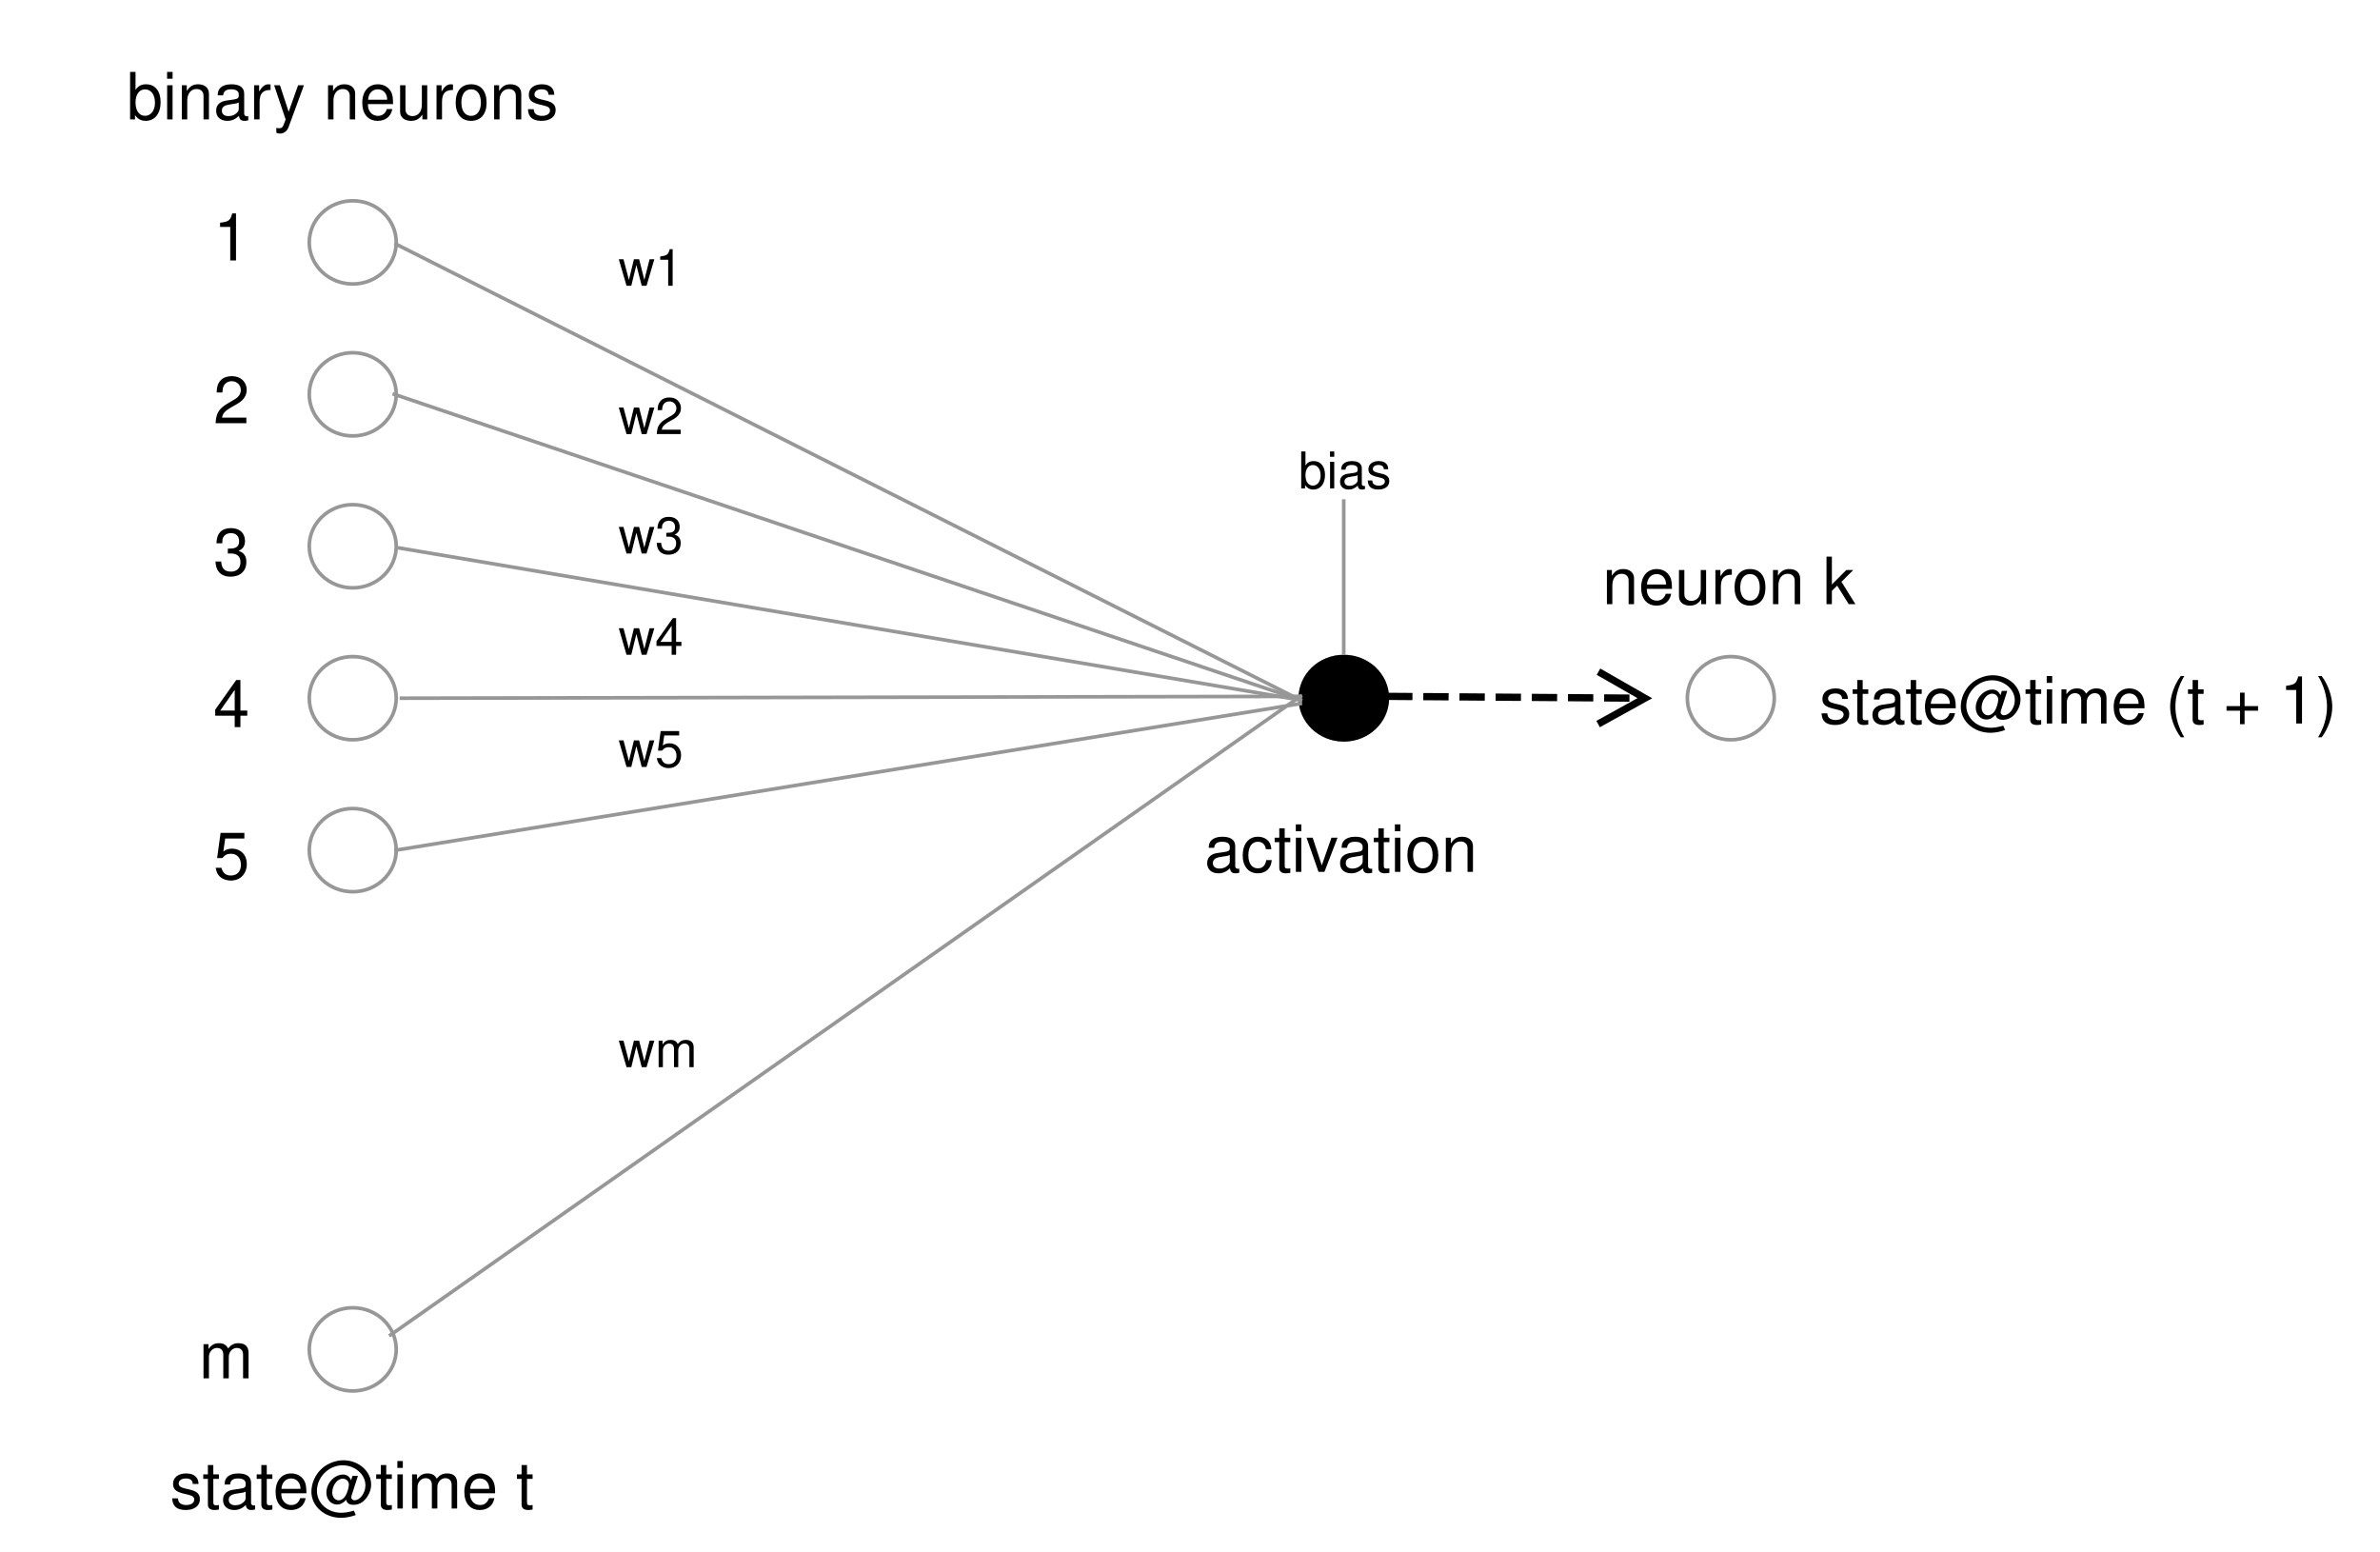
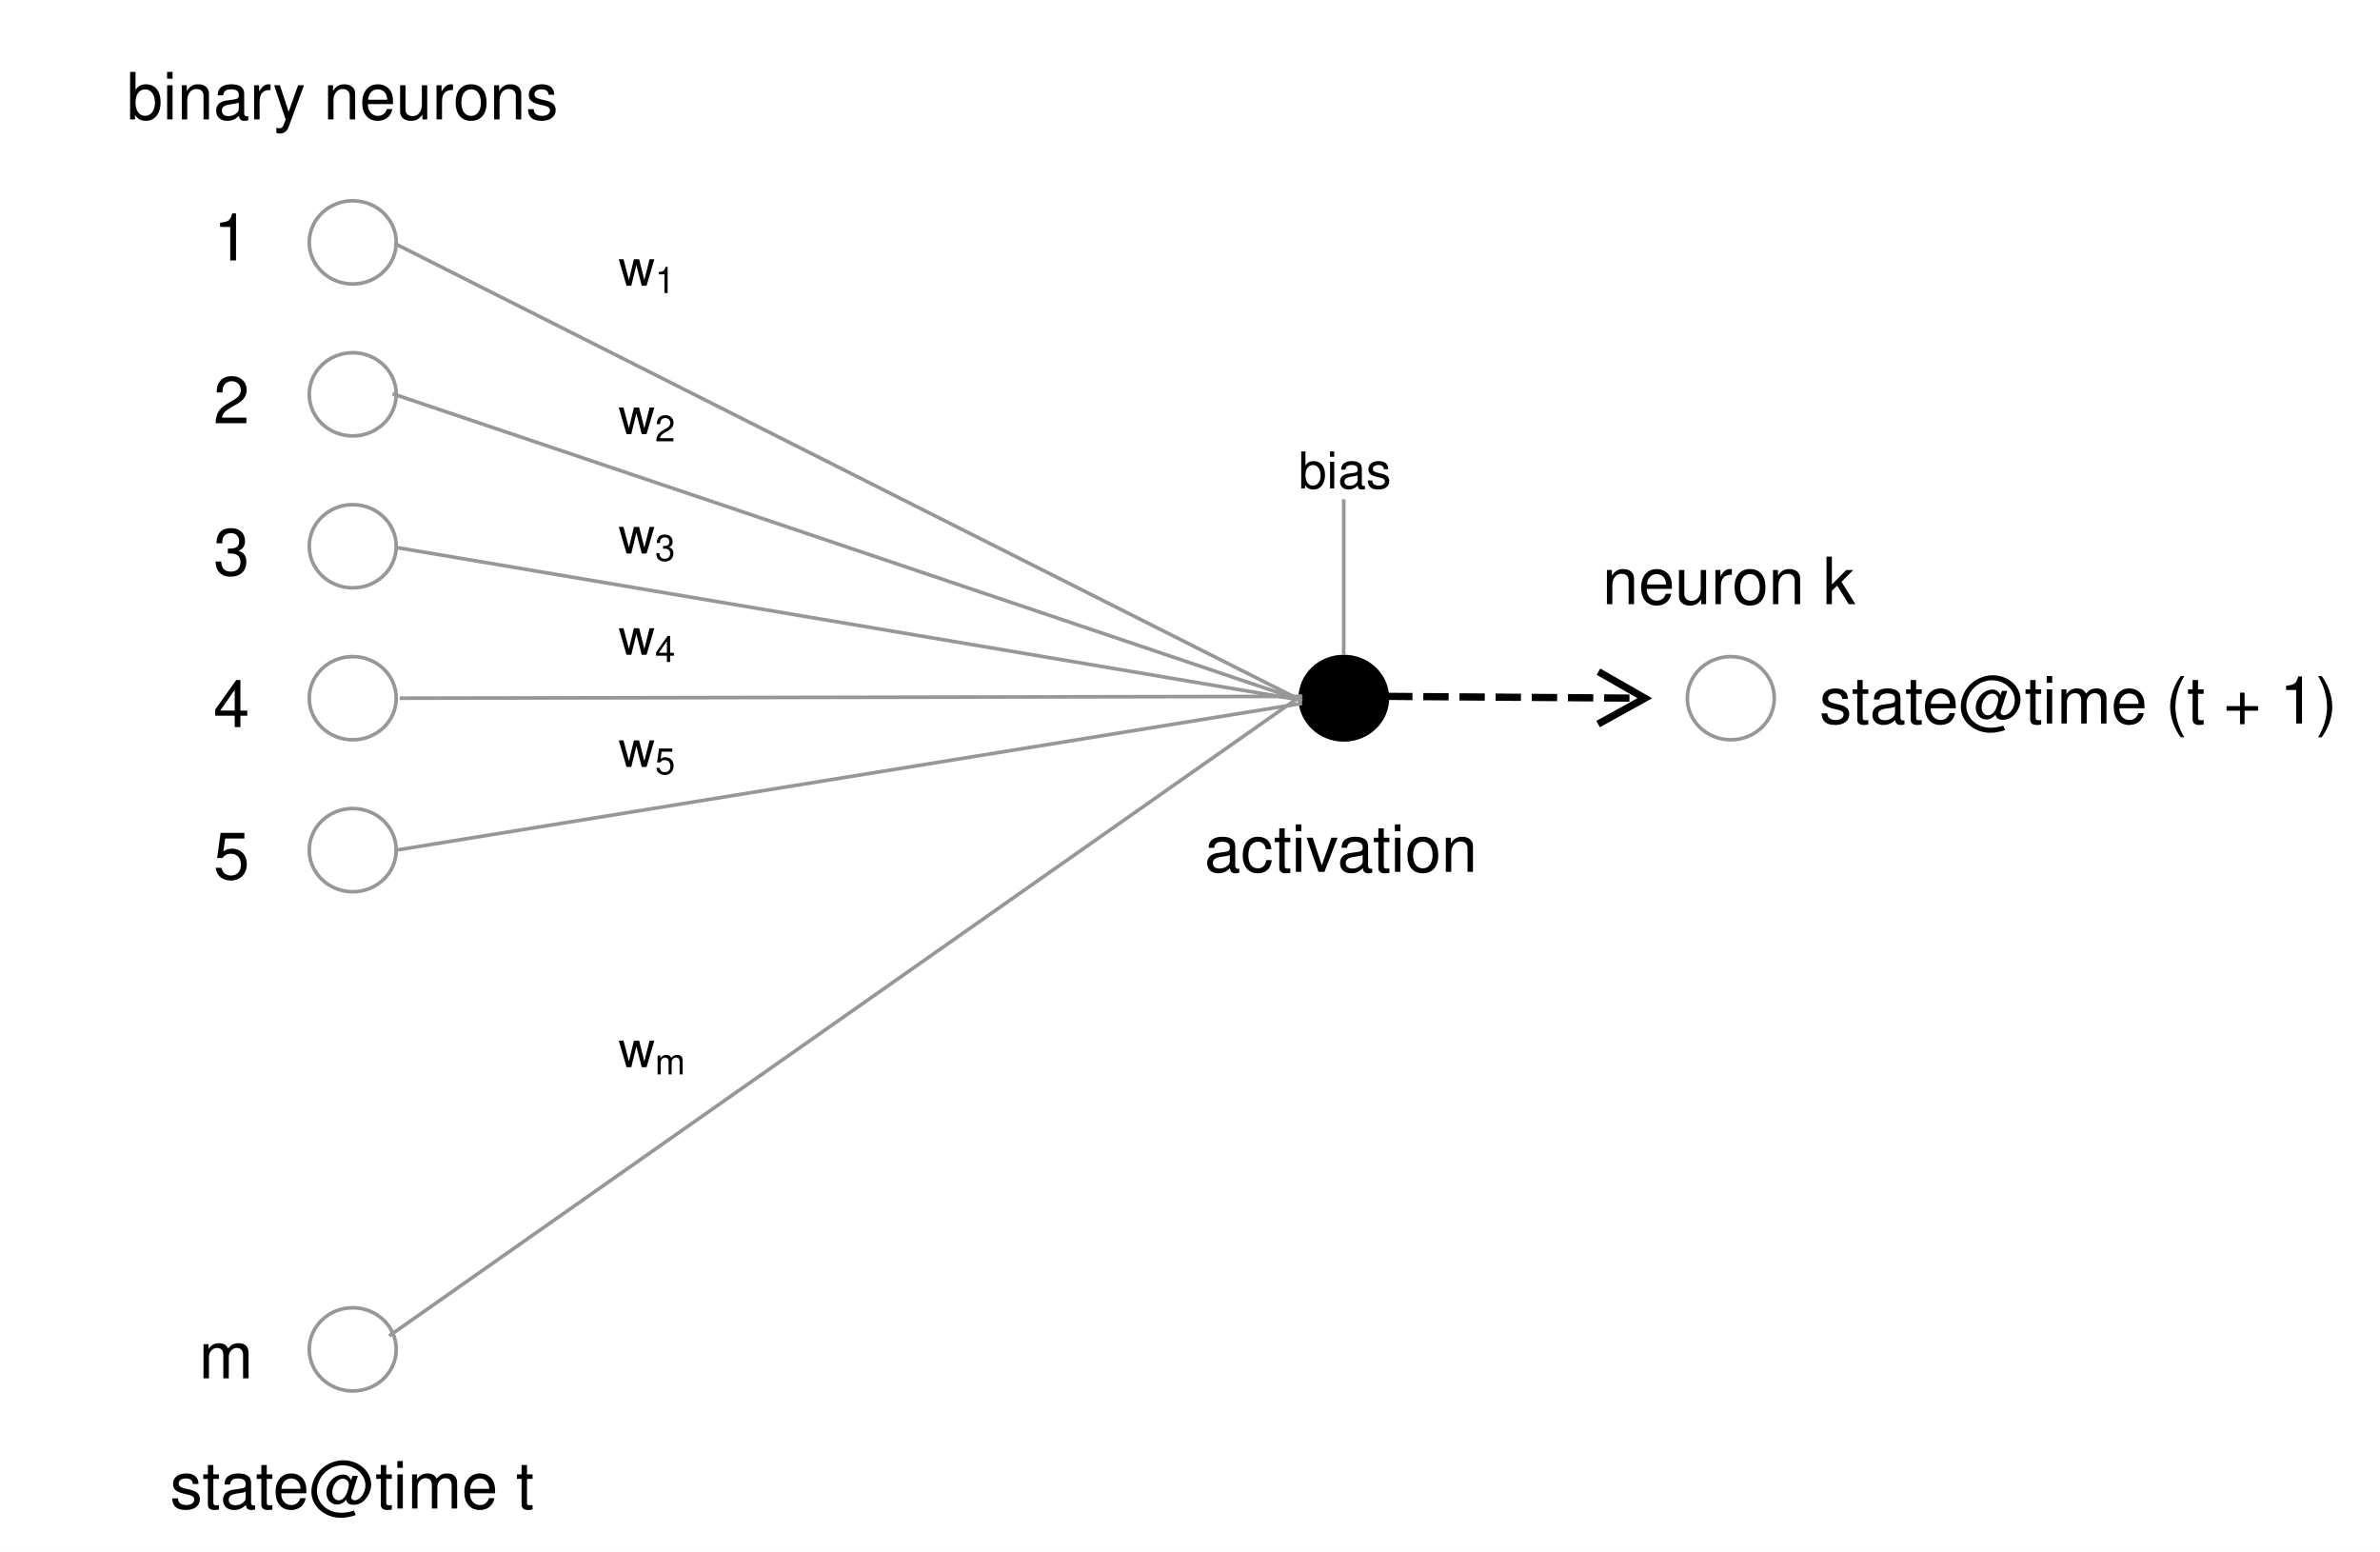
<svg xmlns="http://www.w3.org/2000/svg" xmlns:xlink="http://www.w3.org/1999/xlink" width="658px" height="429px" viewBox="0 0 658 429" version="1.1">
  <defs>
    <path d="M0,0 L658,0 L658,429 L0,429 L0,0 Z" id="path-1" />
  </defs>
  <g id="Frame" stroke="none" fill="none" xlink:href="#path-1">
    <use fill="#FFFFFF" fill-rule="evenodd" xlink:href="#path-1" />
    <ellipse id="Oval" stroke="#979797" stroke-width="1" cx="97.522" cy="67" rx="12.022" ry="11.5" />
    <ellipse id="Oval" stroke="#979797" stroke-width="1" cx="97.522" cy="373" rx="12.022" ry="11.5" />
    <ellipse id="Oval" stroke="#979797" stroke-width="1" cx="97.522" cy="235" rx="12.022" ry="11.5" />
    <ellipse id="Oval" stroke="#979797" stroke-width="1" fill="#D8D8D8" fill-rule="evenodd" cx="371.522" cy="193" rx="12.022" ry="11.5" />
    <ellipse id="Oval" stroke="#000000" stroke-width="1" fill="#000000" fill-rule="evenodd" cx="371.522" cy="193" rx="12.022" ry="11.5" />
    <ellipse id="Oval" stroke="#979797" stroke-width="1" cx="97.522" cy="193" rx="12.022" ry="11.5" />
    <ellipse id="Oval" stroke="#979797" stroke-width="1" cx="478.522" cy="193" rx="12.022" ry="11.5" />
    <ellipse id="Oval" stroke="#979797" stroke-width="1" cx="97.522" cy="151" rx="12.022" ry="11.5" />
    <ellipse id="Oval" stroke="#979797" stroke-width="1" cx="97.522" cy="109" rx="12.022" ry="11.5" />
    <text id="1" font-family="Helvetica" font-size="18" font-weight="normal" fill="#000000">
      <tspan x="59" y="72">1</tspan>
    </text>
    <text id="2" font-family="Helvetica" font-size="18" font-weight="normal" fill="#000000">
      <tspan x="59" y="117">2</tspan>
    </text>
    <text id="3" font-family="Helvetica" font-size="18" font-weight="normal" fill="#000000">
      <tspan x="59" y="159">3</tspan>
    </text>
    <text id="4" font-family="Helvetica" font-size="18" font-weight="normal" fill="#000000">
      <tspan x="59" y="201">4</tspan>
    </text>
    <text id="5" font-family="Helvetica" font-size="18" font-weight="normal" fill="#000000">
      <tspan x="59" y="243">5</tspan>
    </text>
    <text id="m" font-family="Helvetica" font-size="18" font-weight="normal" fill="#000000">
      <tspan x="55" y="381">m</tspan>
    </text>
    <line x1="109.5" y1="67.5" x2="359.5" y2="193.5" id="Line" stroke="#979797" stroke-width="1" stroke-linecap="square" />
    <line x1="109" y1="109" x2="359.5" y2="193.5" id="Line" stroke="#979797" stroke-width="1" stroke-linecap="square" />
    <line x1="110.5" y1="151.5" x2="359.5" y2="193.5" id="Line" stroke="#979797" stroke-width="1" stroke-linecap="square" />
    <line x1="111" y1="193" x2="359.5" y2="192.5" id="Line" stroke="#979797" stroke-width="1" stroke-linecap="square" />
    <line x1="109.5" y1="235" x2="359.5" y2="194.5" id="Line" stroke="#979797" stroke-width="1" stroke-linecap="square" />
    <line x1="108" y1="369" x2="359.5" y2="192.5" id="Line" stroke="#979797" stroke-width="1" stroke-linecap="square" />
    <text id="binary-neurons" font-family="Helvetica" font-size="18" font-weight="normal" fill="#000000">
      <tspan x="35" y="33">binary neurons</tspan>
    </text>
    <text id="neuron-k" font-family="Helvetica" font-size="18" font-weight="normal" fill="#000000">
      <tspan x="443" y="167">neuron k</tspan>
    </text>
    <text id="state@time-t" font-family="Helvetica" font-size="18" font-weight="normal" fill="#000000">
      <tspan x="47" y="417">state@time t</tspan>
    </text>
    <text id="state@time-(t-+-1)" font-family="Helvetica" font-size="18" font-weight="normal" fill="#000000">
      <tspan x="503" y="200">state@time (t + 1)</tspan>
    </text>
    <text id="activation" font-family="Helvetica" font-size="18" font-weight="normal" fill="#000000">
      <tspan x="333" y="241">activation</tspan>
    </text>
    <text id="bias" font-family="Helvetica" font-size="14" font-weight="normal" fill="#000000">
      <tspan x="359" y="135">bias</tspan>
    </text>
    <line x1="371.5" y1="138.5" x2="371.5" y2="180.5" id="Line-2" stroke="#979797" stroke-width="1" stroke-linecap="square" />
-     <text id="w1" font-family="Helvetica" font-size="14" font-weight="normal" fill="#000000">
-       <tspan x="171" y="79">w</tspan>
-       <tspan x="181.11" y="79">1</tspan>
+     <text id="w1" x="171" y="79" font-family="Helvetica" font-size="14" font-weight="normal" fill="#000000">w<tspan baseline-shift="sub" font-size="10">1</tspan>
    </text>
-     <text id="w2" font-family="Helvetica" font-size="14" font-weight="normal" fill="#000000">
-       <tspan x="171" y="120">w</tspan>
-       <tspan x="181.11" y="120">2</tspan>
+     <text id="w2" x="171" y="120" font-family="Helvetica" font-size="14" font-weight="normal" fill="#000000">w<tspan baseline-shift="sub" font-size="10">2</tspan>
    </text>
-     <text id="w3" font-family="Helvetica" font-size="14" font-weight="normal" fill="#000000">
-       <tspan x="171" y="153">w</tspan>
-       <tspan x="181.11" y="153">3</tspan>
+     <text id="w3" x="171" y="153" font-family="Helvetica" font-size="14" font-weight="normal" fill="#000000">w<tspan baseline-shift="sub" font-size="10">3</tspan>
    </text>
-     <text id="w4" font-family="Helvetica" font-size="14" font-weight="normal" fill="#000000">
-       <tspan x="171" y="181">w</tspan>
-       <tspan x="181.11" y="181">4</tspan>
+     <text id="w4" x="171" y="181" font-family="Helvetica" font-size="14" font-weight="normal" fill="#000000">w<tspan baseline-shift="sub" font-size="10">4</tspan>
    </text>
-     <text id="w5" font-family="Helvetica" font-size="14" font-weight="normal" fill="#000000">
-       <tspan x="171" y="212">w</tspan>
-       <tspan x="181.11" y="212">5</tspan>
+     <text id="w5" x="171" y="212" font-family="Helvetica" font-size="14" font-weight="normal" fill="#000000">w<tspan baseline-shift="sub" font-size="10">5</tspan>
    </text>
-     <text id="wm" font-family="Helvetica" font-size="14" font-weight="normal" fill="#000000">
-       <tspan x="171" y="295">w</tspan>
-       <tspan x="181.11" y="295">m</tspan>
+     <text id="wm" x="171" y="295" font-family="Helvetica" font-size="14" font-weight="normal" fill="#000000">w<tspan baseline-shift="sub" font-size="10">m</tspan>
    </text>
    <path id="Line-3" d="M442.427,184.805 L443.295,185.301 L455.246,192.137 L456.79,193.02 L455.234,193.88 L443.186,200.544 L442.311,201.028 L441.343,199.278 L442.218,198.794 L452.71,192.99 L442.302,187.037 L441.434,186.541 L442.427,184.805 Z M443.506,191.924 L444.506,191.932 L449.506,191.968 L450.505,191.975 L450.491,193.975 L449.491,193.968 L444.491,193.932 L443.491,193.924 L443.506,191.924 Z M433.506,191.853 L434.506,191.86 L439.506,191.896 L440.506,191.903 L440.491,193.903 L439.491,193.896 L434.492,193.86 L433.492,193.852 L433.506,191.853 Z M423.506,191.781 L424.506,191.788 L429.506,191.824 L430.506,191.831 L430.492,193.831 L429.492,193.824 L424.492,193.788 L423.492,193.781 L423.506,191.781 Z M413.506,191.709 L414.506,191.716 L419.506,191.752 L420.506,191.759 L420.492,193.759 L419.492,193.752 L414.492,193.716 L413.492,193.709 L413.506,191.709 Z M403.507,191.637 L404.507,191.644 L409.507,191.68 L410.507,191.687 L410.492,193.687 L409.492,193.68 L404.492,193.644 L403.492,193.637 L403.507,191.637 Z M393.507,191.565 L394.507,191.572 L399.507,191.608 L400.507,191.615 L400.492,193.615 L399.492,193.608 L394.493,193.572 L393.493,193.565 L393.507,191.565 Z M383.507,191.493 L384.507,191.5 L389.507,191.536 L390.507,191.543 L390.493,193.543 L389.493,193.536 L384.493,193.5 L383.493,193.493 L383.507,191.493 Z" fill="#000000" fill-rule="nonzero" />
  </g>
</svg>
